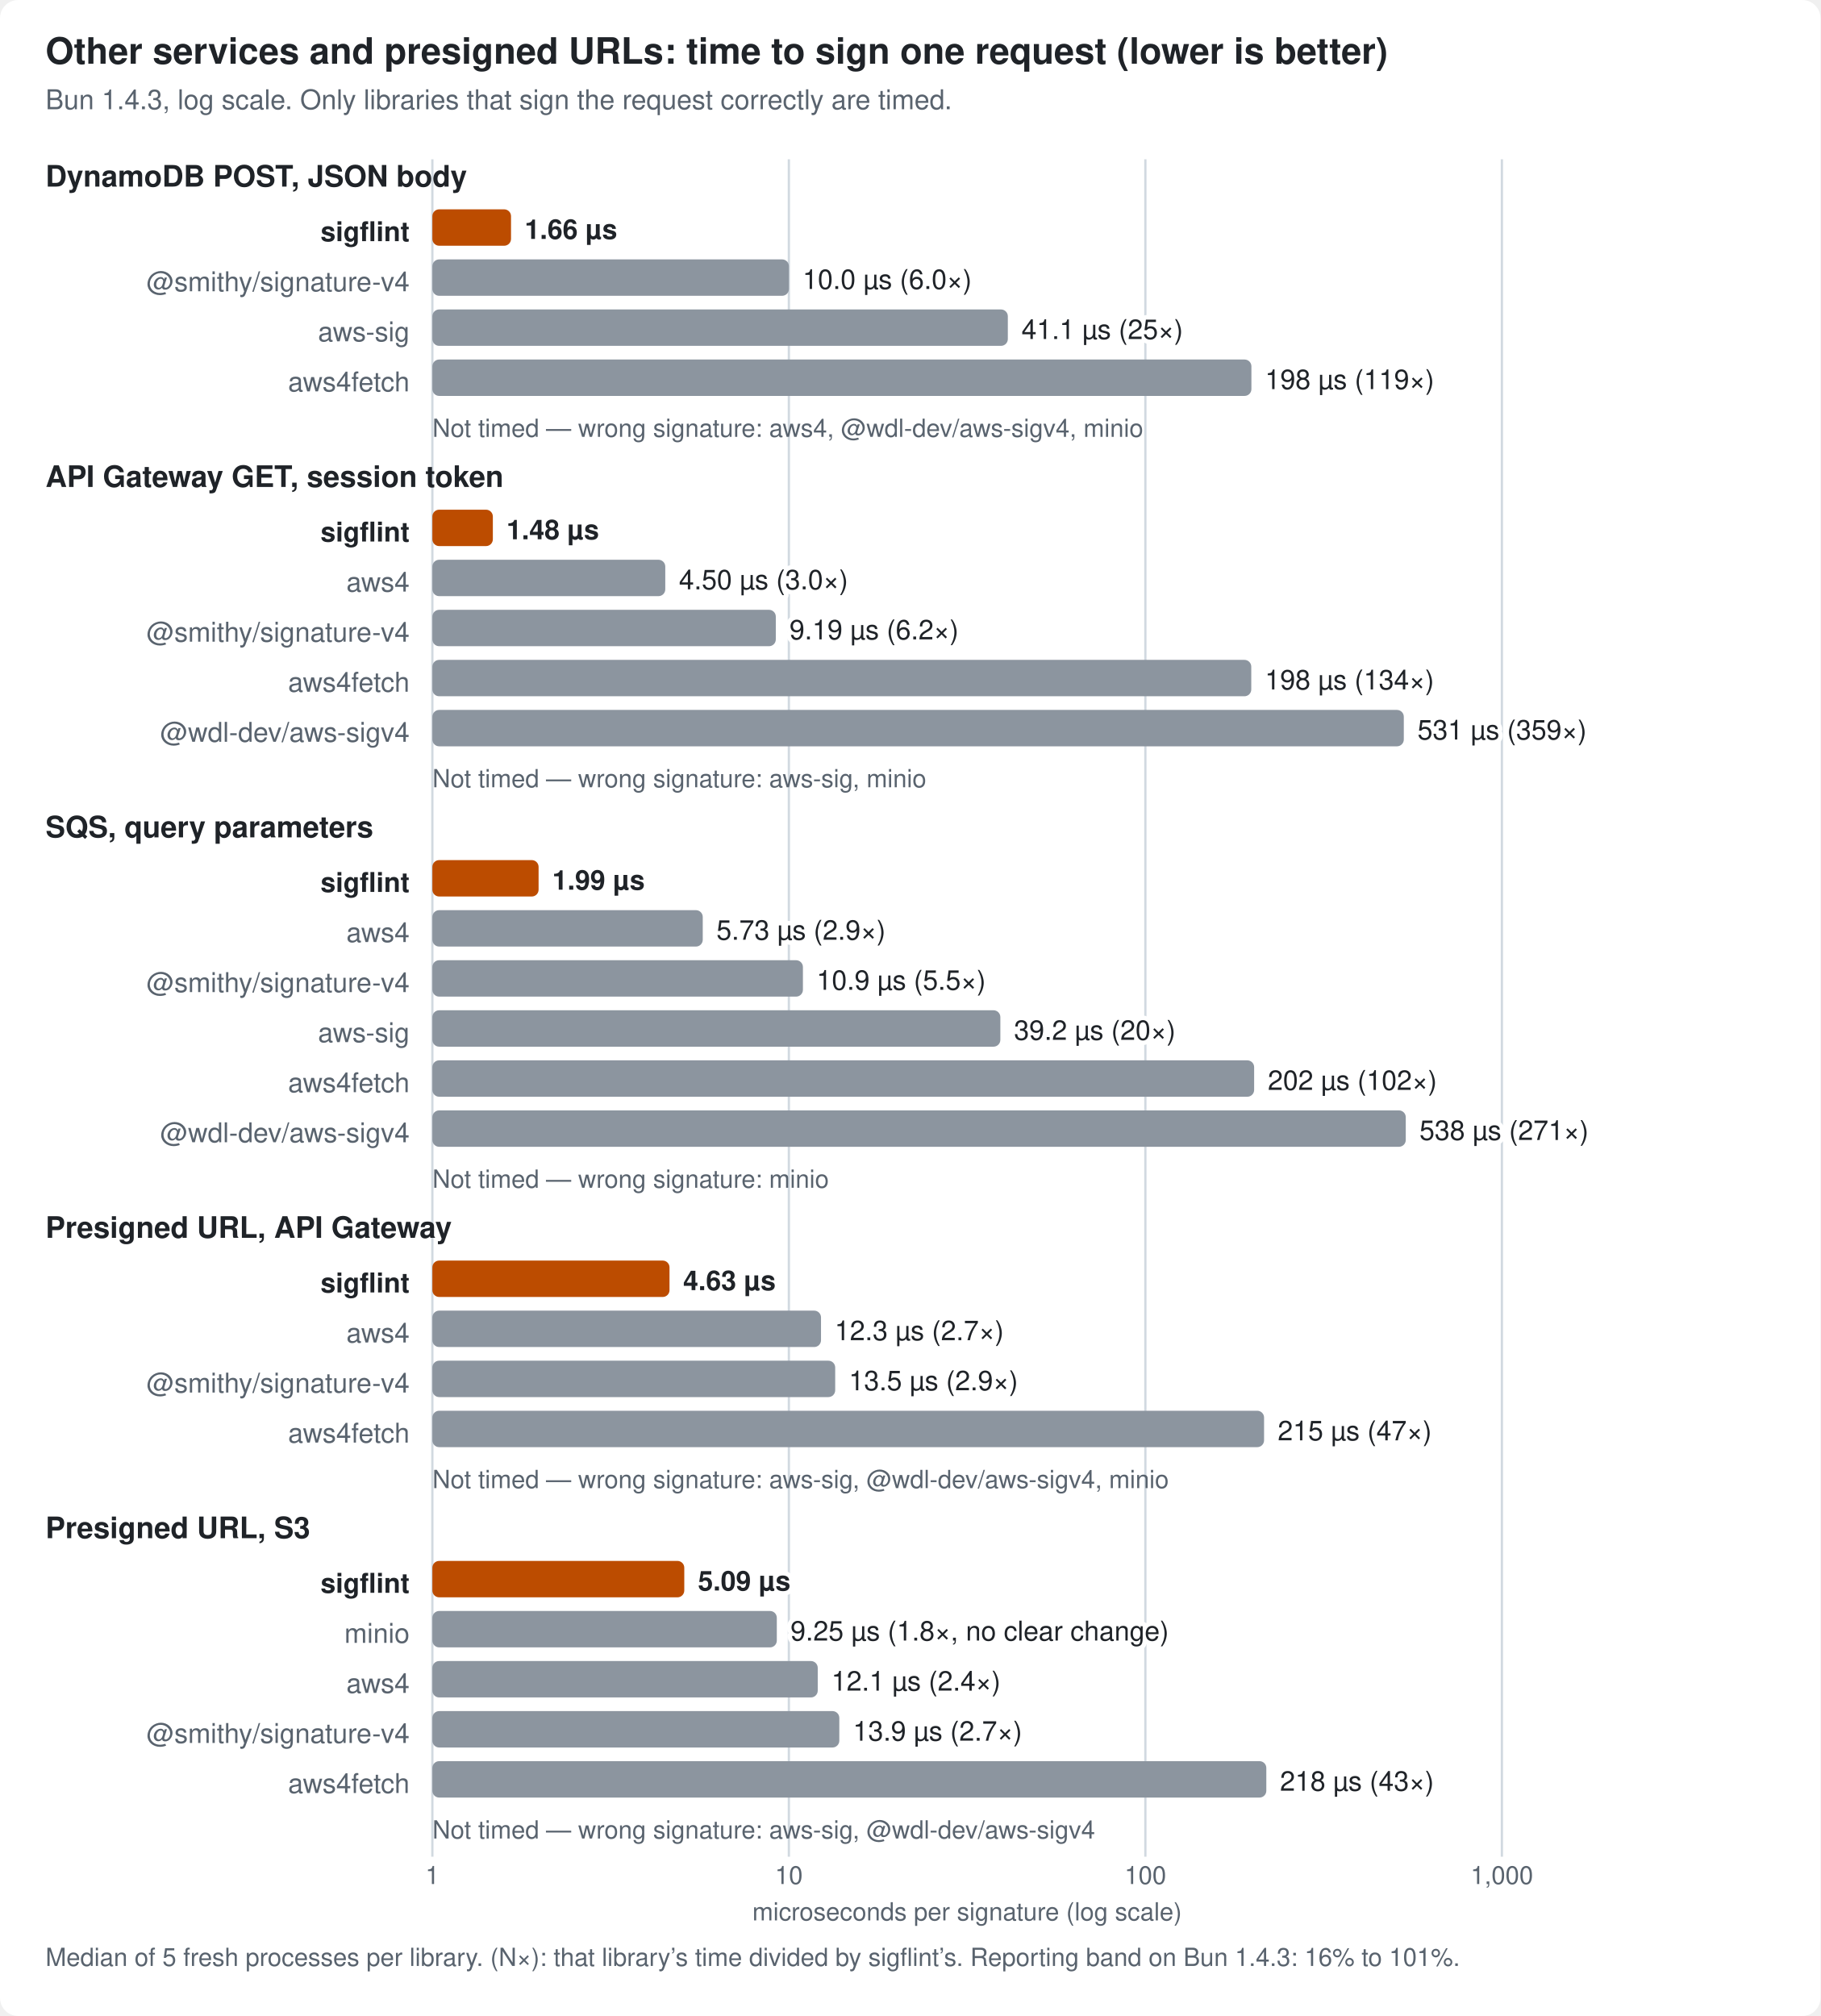
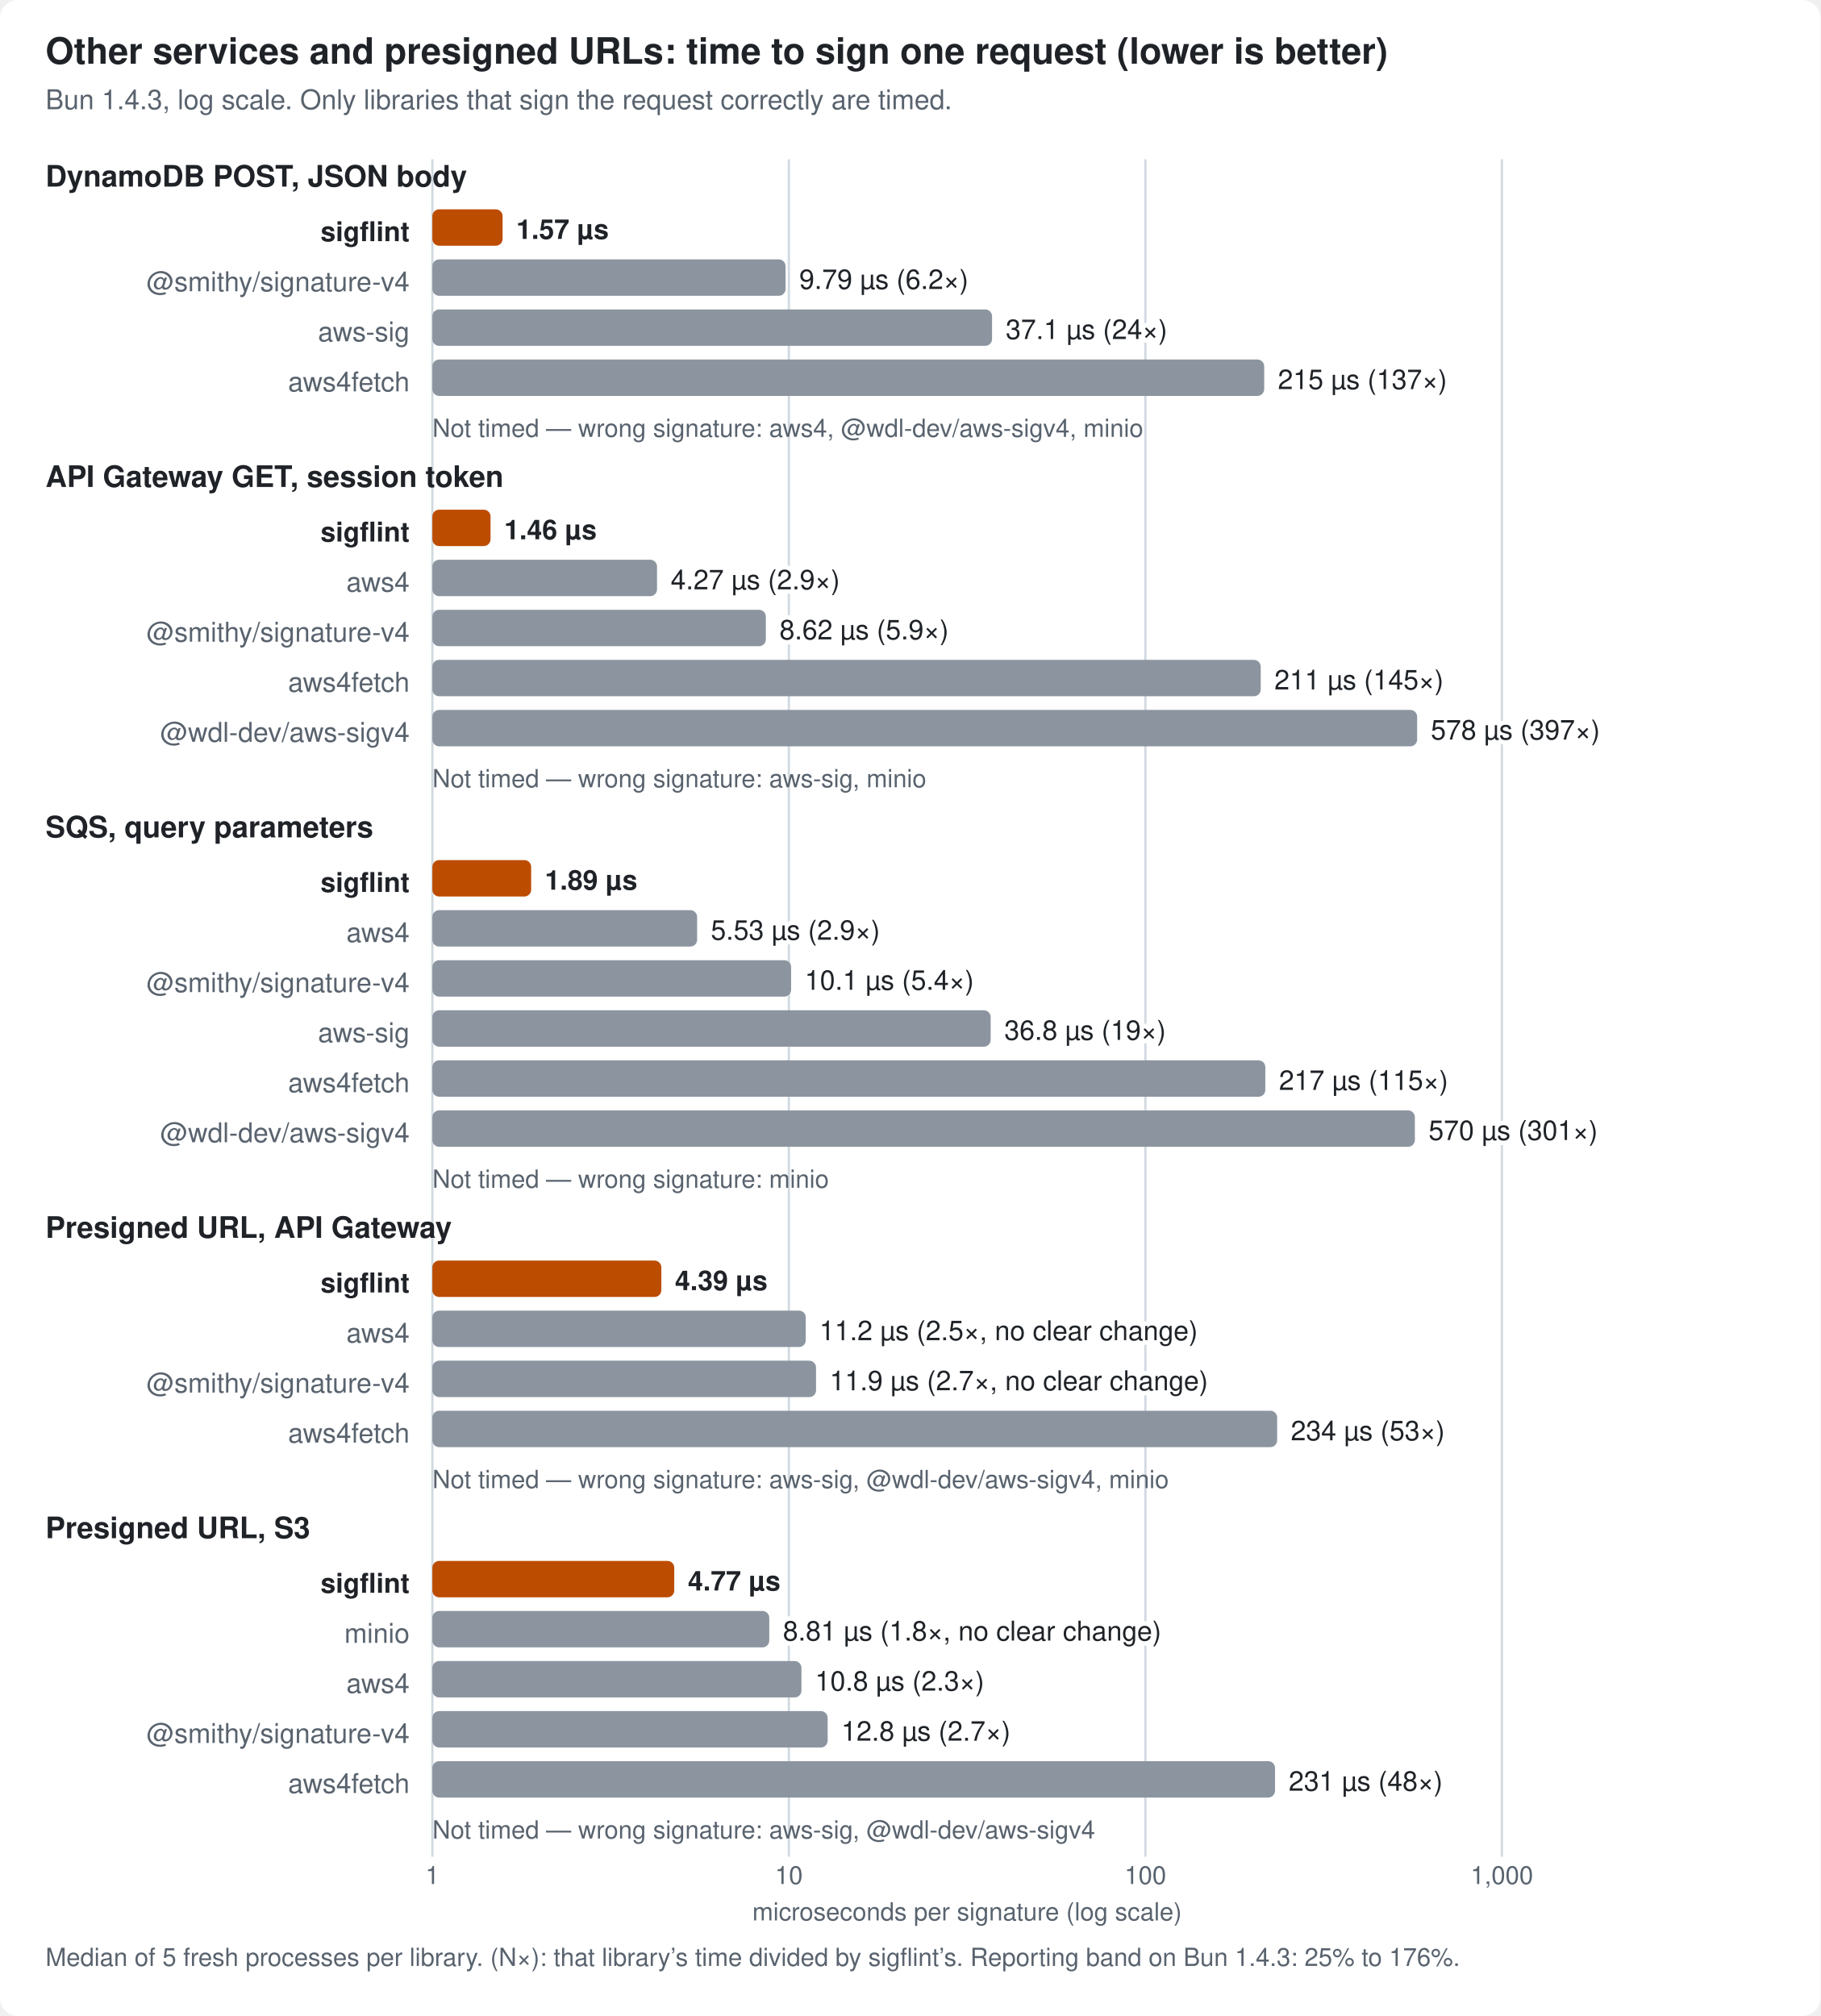
<svg xmlns="http://www.w3.org/2000/svg" width="800" height="886" viewBox="0 0 800 886" role="img" aria-labelledby="t d" font-family="-apple-system,BlinkMacSystemFont,'Segoe UI',Helvetica,Arial,sans-serif">
  <rect width="800" height="886" rx="8" fill="#ffffff" />
  <text x="20" y="28" font-size="16" fill="#1f2328" text-anchor="start" font-weight="600">Other services and presigned URLs: time to sign one request (lower is better)</text>
  <text x="20" y="48" font-size="12" fill="#59636e" text-anchor="start" font-weight="400">Bun 1.4.3, log scale. Only libraries that sign the request correctly are timed.</text>
  <line x1="190" y1="70" x2="190" y2="816" stroke="#d1d9e0" />
  <text x="190" y="828" font-size="11" fill="#59636e" text-anchor="middle" font-weight="400">1</text>
  <line x1="346.667" y1="70" x2="346.667" y2="816" stroke="#d1d9e0" />
  <text x="346.667" y="828" font-size="11" fill="#59636e" text-anchor="middle" font-weight="400">10</text>
  <line x1="503.333" y1="70" x2="503.333" y2="816" stroke="#d1d9e0" />
  <text x="503.333" y="828" font-size="11" fill="#59636e" text-anchor="middle" font-weight="400">100</text>
  <line x1="660" y1="70" x2="660" y2="816" stroke="#d1d9e0" />
  <text x="660" y="828" font-size="11" fill="#59636e" text-anchor="middle" font-weight="400">1,000</text>
  <text x="20" y="82" font-size="13" fill="#1f2328" text-anchor="start" font-weight="600">DynamoDB POST, JSON body</text>
  <text x="180" y="106" font-size="12" fill="#1f2328" text-anchor="end" font-weight="700">sigflint</text>
-   <rect x="190" y="92" width="34.566" height="16" rx="3" fill="#bc4c00" />
-   <text x="230.566" y="105" font-size="12" fill="#1f2328" text-anchor="start" font-weight="700" stroke="#ffffff" stroke-width="4" stroke-linejoin="round" paint-order="stroke">1.66 µs</text>
+   <rect x="190" y="92" width="30.864" height="16" rx="3" fill="#bc4c00" />
+   <text x="226.864" y="105" font-size="12" fill="#1f2328" text-anchor="start" font-weight="700" stroke="#ffffff" stroke-width="4" stroke-linejoin="round" paint-order="stroke">1.57 µs</text>
  <text x="180" y="128" font-size="12" fill="#59636e" text-anchor="end" font-weight="400">@smithy/signature-v4</text>
-   <rect x="190" y="114" width="156.694" height="16" rx="3" fill="#8c959f" />
-   <text x="352.694" y="127" font-size="12" fill="#1f2328" text-anchor="start" font-weight="400" stroke="#ffffff" stroke-width="4" stroke-linejoin="round" paint-order="stroke">10.0 µs  (6.0×)</text>
+   <rect x="190" y="114" width="155.223" height="16" rx="3" fill="#8c959f" />
+   <text x="351.223" y="127" font-size="12" fill="#1f2328" text-anchor="start" font-weight="400" stroke="#ffffff" stroke-width="4" stroke-linejoin="round" paint-order="stroke">9.79 µs  (6.2×)</text>
  <text x="180" y="150" font-size="12" fill="#59636e" text-anchor="end" font-weight="400">aws-sig</text>
-   <rect x="190" y="136" width="252.89" height="16" rx="3" fill="#8c959f" />
-   <text x="448.89" y="149" font-size="12" fill="#1f2328" text-anchor="start" font-weight="400" stroke="#ffffff" stroke-width="4" stroke-linejoin="round" paint-order="stroke">41.1 µs  (25×)</text>
+   <rect x="190" y="136" width="245.957" height="16" rx="3" fill="#8c959f" />
+   <text x="441.957" y="149" font-size="12" fill="#1f2328" text-anchor="start" font-weight="400" stroke="#ffffff" stroke-width="4" stroke-linejoin="round" paint-order="stroke">37.1 µs  (24×)</text>
  <text x="180" y="172" font-size="12" fill="#59636e" text-anchor="end" font-weight="400">aws4fetch</text>
-   <rect x="190" y="158" width="359.931" height="16" rx="3" fill="#8c959f" />
-   <text x="555.931" y="171" font-size="12" fill="#1f2328" text-anchor="start" font-weight="400" stroke="#ffffff" stroke-width="4" stroke-linejoin="round" paint-order="stroke">198 µs  (119×)</text>
+   <rect x="190" y="158" width="365.554" height="16" rx="3" fill="#8c959f" />
+   <text x="561.554" y="171" font-size="12" fill="#1f2328" text-anchor="start" font-weight="400" stroke="#ffffff" stroke-width="4" stroke-linejoin="round" paint-order="stroke">215 µs  (137×)</text>
  <text x="190" y="192" font-size="11" fill="#59636e" text-anchor="start" font-weight="400">Not timed — wrong signature: aws4, @wdl-dev/aws-sigv4, minio</text>
  <text x="20" y="214" font-size="13" fill="#1f2328" text-anchor="start" font-weight="600">API Gateway GET, session token</text>
  <text x="180" y="238" font-size="12" fill="#1f2328" text-anchor="end" font-weight="700">sigflint</text>
-   <rect x="190" y="224" width="26.582" height="16" rx="3" fill="#bc4c00" />
-   <text x="222.582" y="237" font-size="12" fill="#1f2328" text-anchor="start" font-weight="700" stroke="#ffffff" stroke-width="4" stroke-linejoin="round" paint-order="stroke">1.48 µs</text>
+   <rect x="190" y="224" width="25.562" height="16" rx="3" fill="#bc4c00" />
+   <text x="221.562" y="237" font-size="12" fill="#1f2328" text-anchor="start" font-weight="700" stroke="#ffffff" stroke-width="4" stroke-linejoin="round" paint-order="stroke">1.46 µs</text>
  <text x="180" y="260" font-size="12" fill="#59636e" text-anchor="end" font-weight="400">aws4</text>
-   <rect x="190" y="246" width="102.352" height="16" rx="3" fill="#8c959f" />
-   <text x="298.352" y="259" font-size="12" fill="#1f2328" text-anchor="start" font-weight="400" stroke="#ffffff" stroke-width="4" stroke-linejoin="round" paint-order="stroke">4.50 µs  (3.0×)</text>
+   <rect x="190" y="246" width="98.735" height="16" rx="3" fill="#8c959f" />
+   <text x="294.735" y="259" font-size="12" fill="#1f2328" text-anchor="start" font-weight="400" stroke="#ffffff" stroke-width="4" stroke-linejoin="round" paint-order="stroke">4.27 µs  (2.9×)</text>
  <text x="180" y="282" font-size="12" fill="#59636e" text-anchor="end" font-weight="400">@smithy/signature-v4</text>
-   <rect x="190" y="268" width="150.927" height="16" rx="3" fill="#8c959f" />
-   <text x="346.927" y="281" font-size="12" fill="#1f2328" text-anchor="start" font-weight="400" stroke="#ffffff" stroke-width="4" stroke-linejoin="round" paint-order="stroke">9.19 µs  (6.2×)</text>
+   <rect x="190" y="268" width="146.547" height="16" rx="3" fill="#8c959f" />
+   <text x="342.547" y="281" font-size="12" fill="#1f2328" text-anchor="start" font-weight="400" stroke="#ffffff" stroke-width="4" stroke-linejoin="round" paint-order="stroke">8.62 µs  (5.9×)</text>
  <text x="180" y="304" font-size="12" fill="#59636e" text-anchor="end" font-weight="400">aws4fetch</text>
-   <rect x="190" y="290" width="359.869" height="16" rx="3" fill="#8c959f" />
-   <text x="555.869" y="303" font-size="12" fill="#1f2328" text-anchor="start" font-weight="400" stroke="#ffffff" stroke-width="4" stroke-linejoin="round" paint-order="stroke">198 µs  (134×)</text>
+   <rect x="190" y="290" width="364.023" height="16" rx="3" fill="#8c959f" />
+   <text x="560.023" y="303" font-size="12" fill="#1f2328" text-anchor="start" font-weight="400" stroke="#ffffff" stroke-width="4" stroke-linejoin="round" paint-order="stroke">211 µs  (145×)</text>
  <text x="180" y="326" font-size="12" fill="#59636e" text-anchor="end" font-weight="400">@wdl-dev/aws-sigv4</text>
-   <rect x="190" y="312" width="426.899" height="16" rx="3" fill="#8c959f" />
-   <text x="622.899" y="325" font-size="12" fill="#1f2328" text-anchor="start" font-weight="400" stroke="#ffffff" stroke-width="4" stroke-linejoin="round" paint-order="stroke">531 µs  (359×)</text>
+   <rect x="190" y="312" width="432.759" height="16" rx="3" fill="#8c959f" />
+   <text x="628.759" y="325" font-size="12" fill="#1f2328" text-anchor="start" font-weight="400" stroke="#ffffff" stroke-width="4" stroke-linejoin="round" paint-order="stroke">578 µs  (397×)</text>
  <text x="190" y="346" font-size="11" fill="#59636e" text-anchor="start" font-weight="400">Not timed — wrong signature: aws-sig, minio</text>
  <text x="20" y="368" font-size="13" fill="#1f2328" text-anchor="start" font-weight="600">SQS, query parameters</text>
  <text x="180" y="392" font-size="12" fill="#1f2328" text-anchor="end" font-weight="700">sigflint</text>
-   <rect x="190" y="378" width="46.683" height="16" rx="3" fill="#bc4c00" />
-   <text x="242.683" y="391" font-size="12" fill="#1f2328" text-anchor="start" font-weight="700" stroke="#ffffff" stroke-width="4" stroke-linejoin="round" paint-order="stroke">1.99 µs</text>
+   <rect x="190" y="378" width="43.42" height="16" rx="3" fill="#bc4c00" />
+   <text x="239.42" y="391" font-size="12" fill="#1f2328" text-anchor="start" font-weight="700" stroke="#ffffff" stroke-width="4" stroke-linejoin="round" paint-order="stroke">1.89 µs</text>
  <text x="180" y="414" font-size="12" fill="#59636e" text-anchor="end" font-weight="400">aws4</text>
-   <rect x="190" y="400" width="118.825" height="16" rx="3" fill="#8c959f" />
-   <text x="314.825" y="413" font-size="12" fill="#1f2328" text-anchor="start" font-weight="400" stroke="#ffffff" stroke-width="4" stroke-linejoin="round" paint-order="stroke">5.73 µs  (2.9×)</text>
+   <rect x="190" y="400" width="116.36" height="16" rx="3" fill="#8c959f" />
+   <text x="312.36" y="413" font-size="12" fill="#1f2328" text-anchor="start" font-weight="400" stroke="#ffffff" stroke-width="4" stroke-linejoin="round" paint-order="stroke">5.53 µs  (2.9×)</text>
  <text x="180" y="436" font-size="12" fill="#59636e" text-anchor="end" font-weight="400">@smithy/signature-v4</text>
-   <rect x="190" y="422" width="162.842" height="16" rx="3" fill="#8c959f" />
-   <text x="358.842" y="435" font-size="12" fill="#1f2328" text-anchor="start" font-weight="400" stroke="#ffffff" stroke-width="4" stroke-linejoin="round" paint-order="stroke">10.9 µs  (5.5×)</text>
+   <rect x="190" y="422" width="157.646" height="16" rx="3" fill="#8c959f" />
+   <text x="353.646" y="435" font-size="12" fill="#1f2328" text-anchor="start" font-weight="400" stroke="#ffffff" stroke-width="4" stroke-linejoin="round" paint-order="stroke">10.1 µs  (5.4×)</text>
  <text x="180" y="458" font-size="12" fill="#59636e" text-anchor="end" font-weight="400">aws-sig</text>
-   <rect x="190" y="444" width="249.603" height="16" rx="3" fill="#8c959f" />
-   <text x="445.603" y="457" font-size="12" fill="#1f2328" text-anchor="start" font-weight="400" stroke="#ffffff" stroke-width="4" stroke-linejoin="round" paint-order="stroke">39.2 µs  (20×)</text>
+   <rect x="190" y="444" width="245.349" height="16" rx="3" fill="#8c959f" />
+   <text x="441.349" y="457" font-size="12" fill="#1f2328" text-anchor="start" font-weight="400" stroke="#ffffff" stroke-width="4" stroke-linejoin="round" paint-order="stroke">36.8 µs  (19×)</text>
  <text x="180" y="480" font-size="12" fill="#59636e" text-anchor="end" font-weight="400">aws4fetch</text>
-   <rect x="190" y="466" width="361.13" height="16" rx="3" fill="#8c959f" />
-   <text x="557.13" y="479" font-size="12" fill="#1f2328" text-anchor="start" font-weight="400" stroke="#ffffff" stroke-width="4" stroke-linejoin="round" paint-order="stroke">202 µs  (102×)</text>
+   <rect x="190" y="466" width="366.045" height="16" rx="3" fill="#8c959f" />
+   <text x="562.045" y="479" font-size="12" fill="#1f2328" text-anchor="start" font-weight="400" stroke="#ffffff" stroke-width="4" stroke-linejoin="round" paint-order="stroke">217 µs  (115×)</text>
  <text x="180" y="502" font-size="12" fill="#59636e" text-anchor="end" font-weight="400">@wdl-dev/aws-sigv4</text>
-   <rect x="190" y="488" width="427.76" height="16" rx="3" fill="#8c959f" />
-   <text x="623.76" y="501" font-size="12" fill="#1f2328" text-anchor="start" font-weight="400" stroke="#ffffff" stroke-width="4" stroke-linejoin="round" paint-order="stroke">538 µs  (271×)</text>
+   <rect x="190" y="488" width="431.768" height="16" rx="3" fill="#8c959f" />
+   <text x="627.768" y="501" font-size="12" fill="#1f2328" text-anchor="start" font-weight="400" stroke="#ffffff" stroke-width="4" stroke-linejoin="round" paint-order="stroke">570 µs  (301×)</text>
  <text x="190" y="522" font-size="11" fill="#59636e" text-anchor="start" font-weight="400">Not timed — wrong signature: minio</text>
  <text x="20" y="544" font-size="13" fill="#1f2328" text-anchor="start" font-weight="600">Presigned URL, API Gateway</text>
  <text x="180" y="568" font-size="12" fill="#1f2328" text-anchor="end" font-weight="700">sigflint</text>
-   <rect x="190" y="554" width="104.216" height="16" rx="3" fill="#bc4c00" />
-   <text x="300.216" y="567" font-size="12" fill="#1f2328" text-anchor="start" font-weight="700" stroke="#ffffff" stroke-width="4" stroke-linejoin="round" paint-order="stroke">4.63 µs</text>
+   <rect x="190" y="554" width="100.622" height="16" rx="3" fill="#bc4c00" />
+   <text x="296.622" y="567" font-size="12" fill="#1f2328" text-anchor="start" font-weight="700" stroke="#ffffff" stroke-width="4" stroke-linejoin="round" paint-order="stroke">4.39 µs</text>
  <text x="180" y="590" font-size="12" fill="#59636e" text-anchor="end" font-weight="400">aws4</text>
-   <rect x="190" y="576" width="170.791" height="16" rx="3" fill="#8c959f" />
-   <text x="366.791" y="589" font-size="12" fill="#1f2328" text-anchor="start" font-weight="400" stroke="#ffffff" stroke-width="4" stroke-linejoin="round" paint-order="stroke">12.3 µs  (2.7×)</text>
+   <rect x="190" y="576" width="164.091" height="16" rx="3" fill="#8c959f" />
+   <text x="360.091" y="589" font-size="12" fill="#1f2328" text-anchor="start" font-weight="400" stroke="#ffffff" stroke-width="4" stroke-linejoin="round" paint-order="stroke">11.2 µs  (2.5×, no clear change)</text>
  <text x="180" y="612" font-size="12" fill="#59636e" text-anchor="end" font-weight="400">@smithy/signature-v4</text>
-   <rect x="190" y="598" width="177.025" height="16" rx="3" fill="#8c959f" />
-   <text x="373.025" y="611" font-size="12" fill="#1f2328" text-anchor="start" font-weight="400" stroke="#ffffff" stroke-width="4" stroke-linejoin="round" paint-order="stroke">13.5 µs  (2.9×)</text>
+   <rect x="190" y="598" width="168.611" height="16" rx="3" fill="#8c959f" />
+   <text x="364.611" y="611" font-size="12" fill="#1f2328" text-anchor="start" font-weight="400" stroke="#ffffff" stroke-width="4" stroke-linejoin="round" paint-order="stroke">11.9 µs  (2.7×, no clear change)</text>
  <text x="180" y="634" font-size="12" fill="#59636e" text-anchor="end" font-weight="400">aws4fetch</text>
-   <rect x="190" y="620" width="365.493" height="16" rx="3" fill="#8c959f" />
-   <text x="561.493" y="633" font-size="12" fill="#1f2328" text-anchor="start" font-weight="400" stroke="#ffffff" stroke-width="4" stroke-linejoin="round" paint-order="stroke">215 µs  (47×)</text>
+   <rect x="190" y="620" width="371.24" height="16" rx="3" fill="#8c959f" />
+   <text x="567.24" y="633" font-size="12" fill="#1f2328" text-anchor="start" font-weight="400" stroke="#ffffff" stroke-width="4" stroke-linejoin="round" paint-order="stroke">234 µs  (53×)</text>
  <text x="190" y="654" font-size="11" fill="#59636e" text-anchor="start" font-weight="400">Not timed — wrong signature: aws-sig, @wdl-dev/aws-sigv4, minio</text>
  <text x="20" y="676" font-size="13" fill="#1f2328" text-anchor="start" font-weight="600">Presigned URL, S3</text>
  <text x="180" y="700" font-size="12" fill="#1f2328" text-anchor="end" font-weight="700">sigflint</text>
-   <rect x="190" y="686" width="110.706" height="16" rx="3" fill="#bc4c00" />
-   <text x="306.706" y="699" font-size="12" fill="#1f2328" text-anchor="start" font-weight="700" stroke="#ffffff" stroke-width="4" stroke-linejoin="round" paint-order="stroke">5.09 µs</text>
+   <rect x="190" y="686" width="106.301" height="16" rx="3" fill="#bc4c00" />
+   <text x="302.301" y="699" font-size="12" fill="#1f2328" text-anchor="start" font-weight="700" stroke="#ffffff" stroke-width="4" stroke-linejoin="round" paint-order="stroke">4.77 µs</text>
  <text x="180" y="722" font-size="12" fill="#59636e" text-anchor="end" font-weight="400">minio</text>
-   <rect x="190" y="708" width="151.37" height="16" rx="3" fill="#8c959f" />
-   <text x="347.37" y="721" font-size="12" fill="#1f2328" text-anchor="start" font-weight="400" stroke="#ffffff" stroke-width="4" stroke-linejoin="round" paint-order="stroke">9.25 µs  (1.8×, no clear change)</text>
+   <rect x="190" y="708" width="148.062" height="16" rx="3" fill="#8c959f" />
+   <text x="344.062" y="721" font-size="12" fill="#1f2328" text-anchor="start" font-weight="400" stroke="#ffffff" stroke-width="4" stroke-linejoin="round" paint-order="stroke">8.81 µs  (1.8×, no clear change)</text>
  <text x="180" y="744" font-size="12" fill="#59636e" text-anchor="end" font-weight="400">aws4</text>
-   <rect x="190" y="730" width="169.355" height="16" rx="3" fill="#8c959f" />
-   <text x="365.355" y="743" font-size="12" fill="#1f2328" text-anchor="start" font-weight="400" stroke="#ffffff" stroke-width="4" stroke-linejoin="round" paint-order="stroke">12.1 µs  (2.4×)</text>
+   <rect x="190" y="730" width="162.192" height="16" rx="3" fill="#8c959f" />
+   <text x="358.192" y="743" font-size="12" fill="#1f2328" text-anchor="start" font-weight="400" stroke="#ffffff" stroke-width="4" stroke-linejoin="round" paint-order="stroke">10.8 µs  (2.3×)</text>
  <text x="180" y="766" font-size="12" fill="#59636e" text-anchor="end" font-weight="400">@smithy/signature-v4</text>
-   <rect x="190" y="752" width="178.837" height="16" rx="3" fill="#8c959f" />
-   <text x="374.837" y="765" font-size="12" fill="#1f2328" text-anchor="start" font-weight="400" stroke="#ffffff" stroke-width="4" stroke-linejoin="round" paint-order="stroke">13.9 µs  (2.7×)</text>
+   <rect x="190" y="752" width="173.712" height="16" rx="3" fill="#8c959f" />
+   <text x="369.712" y="765" font-size="12" fill="#1f2328" text-anchor="start" font-weight="400" stroke="#ffffff" stroke-width="4" stroke-linejoin="round" paint-order="stroke">12.8 µs  (2.7×)</text>
  <text x="180" y="788" font-size="12" fill="#59636e" text-anchor="end" font-weight="400">aws4fetch</text>
-   <rect x="190" y="774" width="366.483" height="16" rx="3" fill="#8c959f" />
-   <text x="562.483" y="787" font-size="12" fill="#1f2328" text-anchor="start" font-weight="400" stroke="#ffffff" stroke-width="4" stroke-linejoin="round" paint-order="stroke">218 µs  (43×)</text>
+   <rect x="190" y="774" width="370.313" height="16" rx="3" fill="#8c959f" />
+   <text x="566.313" y="787" font-size="12" fill="#1f2328" text-anchor="start" font-weight="400" stroke="#ffffff" stroke-width="4" stroke-linejoin="round" paint-order="stroke">231 µs  (48×)</text>
  <text x="190" y="808" font-size="11" fill="#59636e" text-anchor="start" font-weight="400">Not timed — wrong signature: aws-sig, @wdl-dev/aws-sigv4</text>
  <text x="425" y="844" font-size="11" fill="#59636e" text-anchor="middle" font-weight="400">microseconds per signature (log scale)</text>
-   <text x="20" y="864" font-size="11" fill="#59636e" text-anchor="start" font-weight="400">Median of 5 fresh processes per library. (N×): that library’s time divided by sigflint’s. Reporting band on Bun 1.4.3: 16% to 101%.</text>
+   <text x="20" y="864" font-size="11" fill="#59636e" text-anchor="start" font-weight="400">Median of 5 fresh processes per library. (N×): that library’s time divided by sigflint’s. Reporting band on Bun 1.4.3: 25% to 176%.</text>
</svg>
